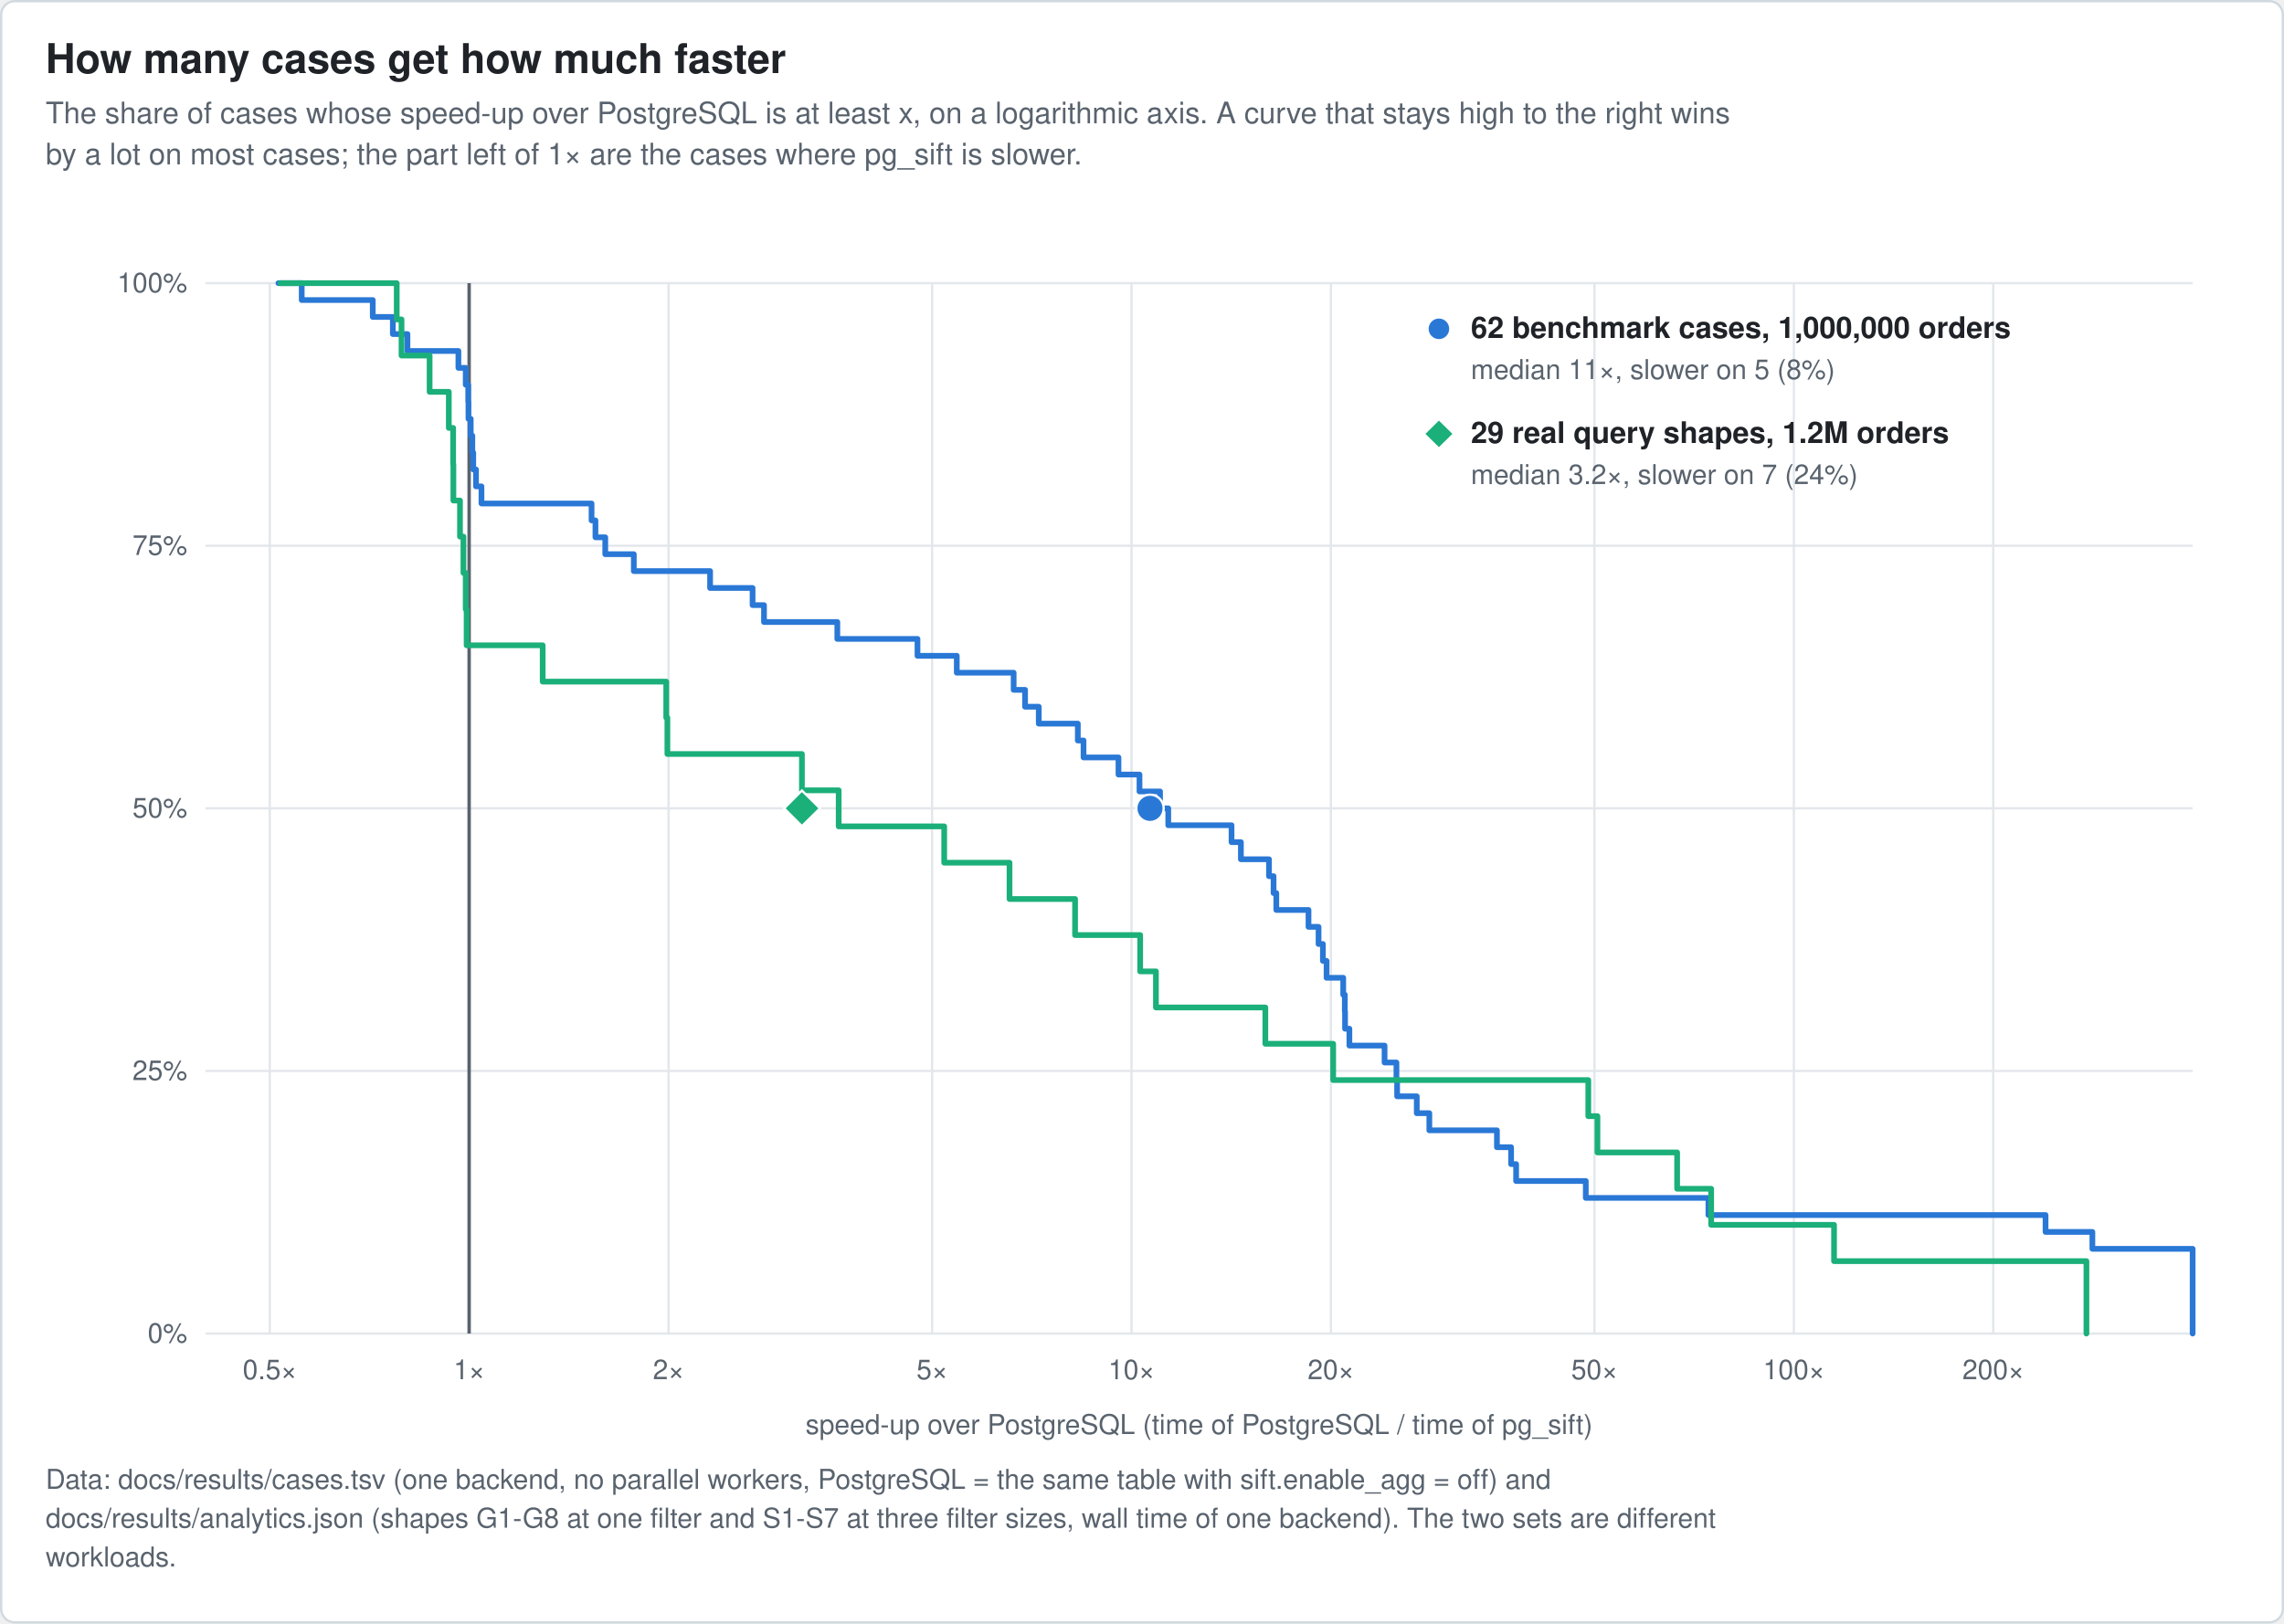
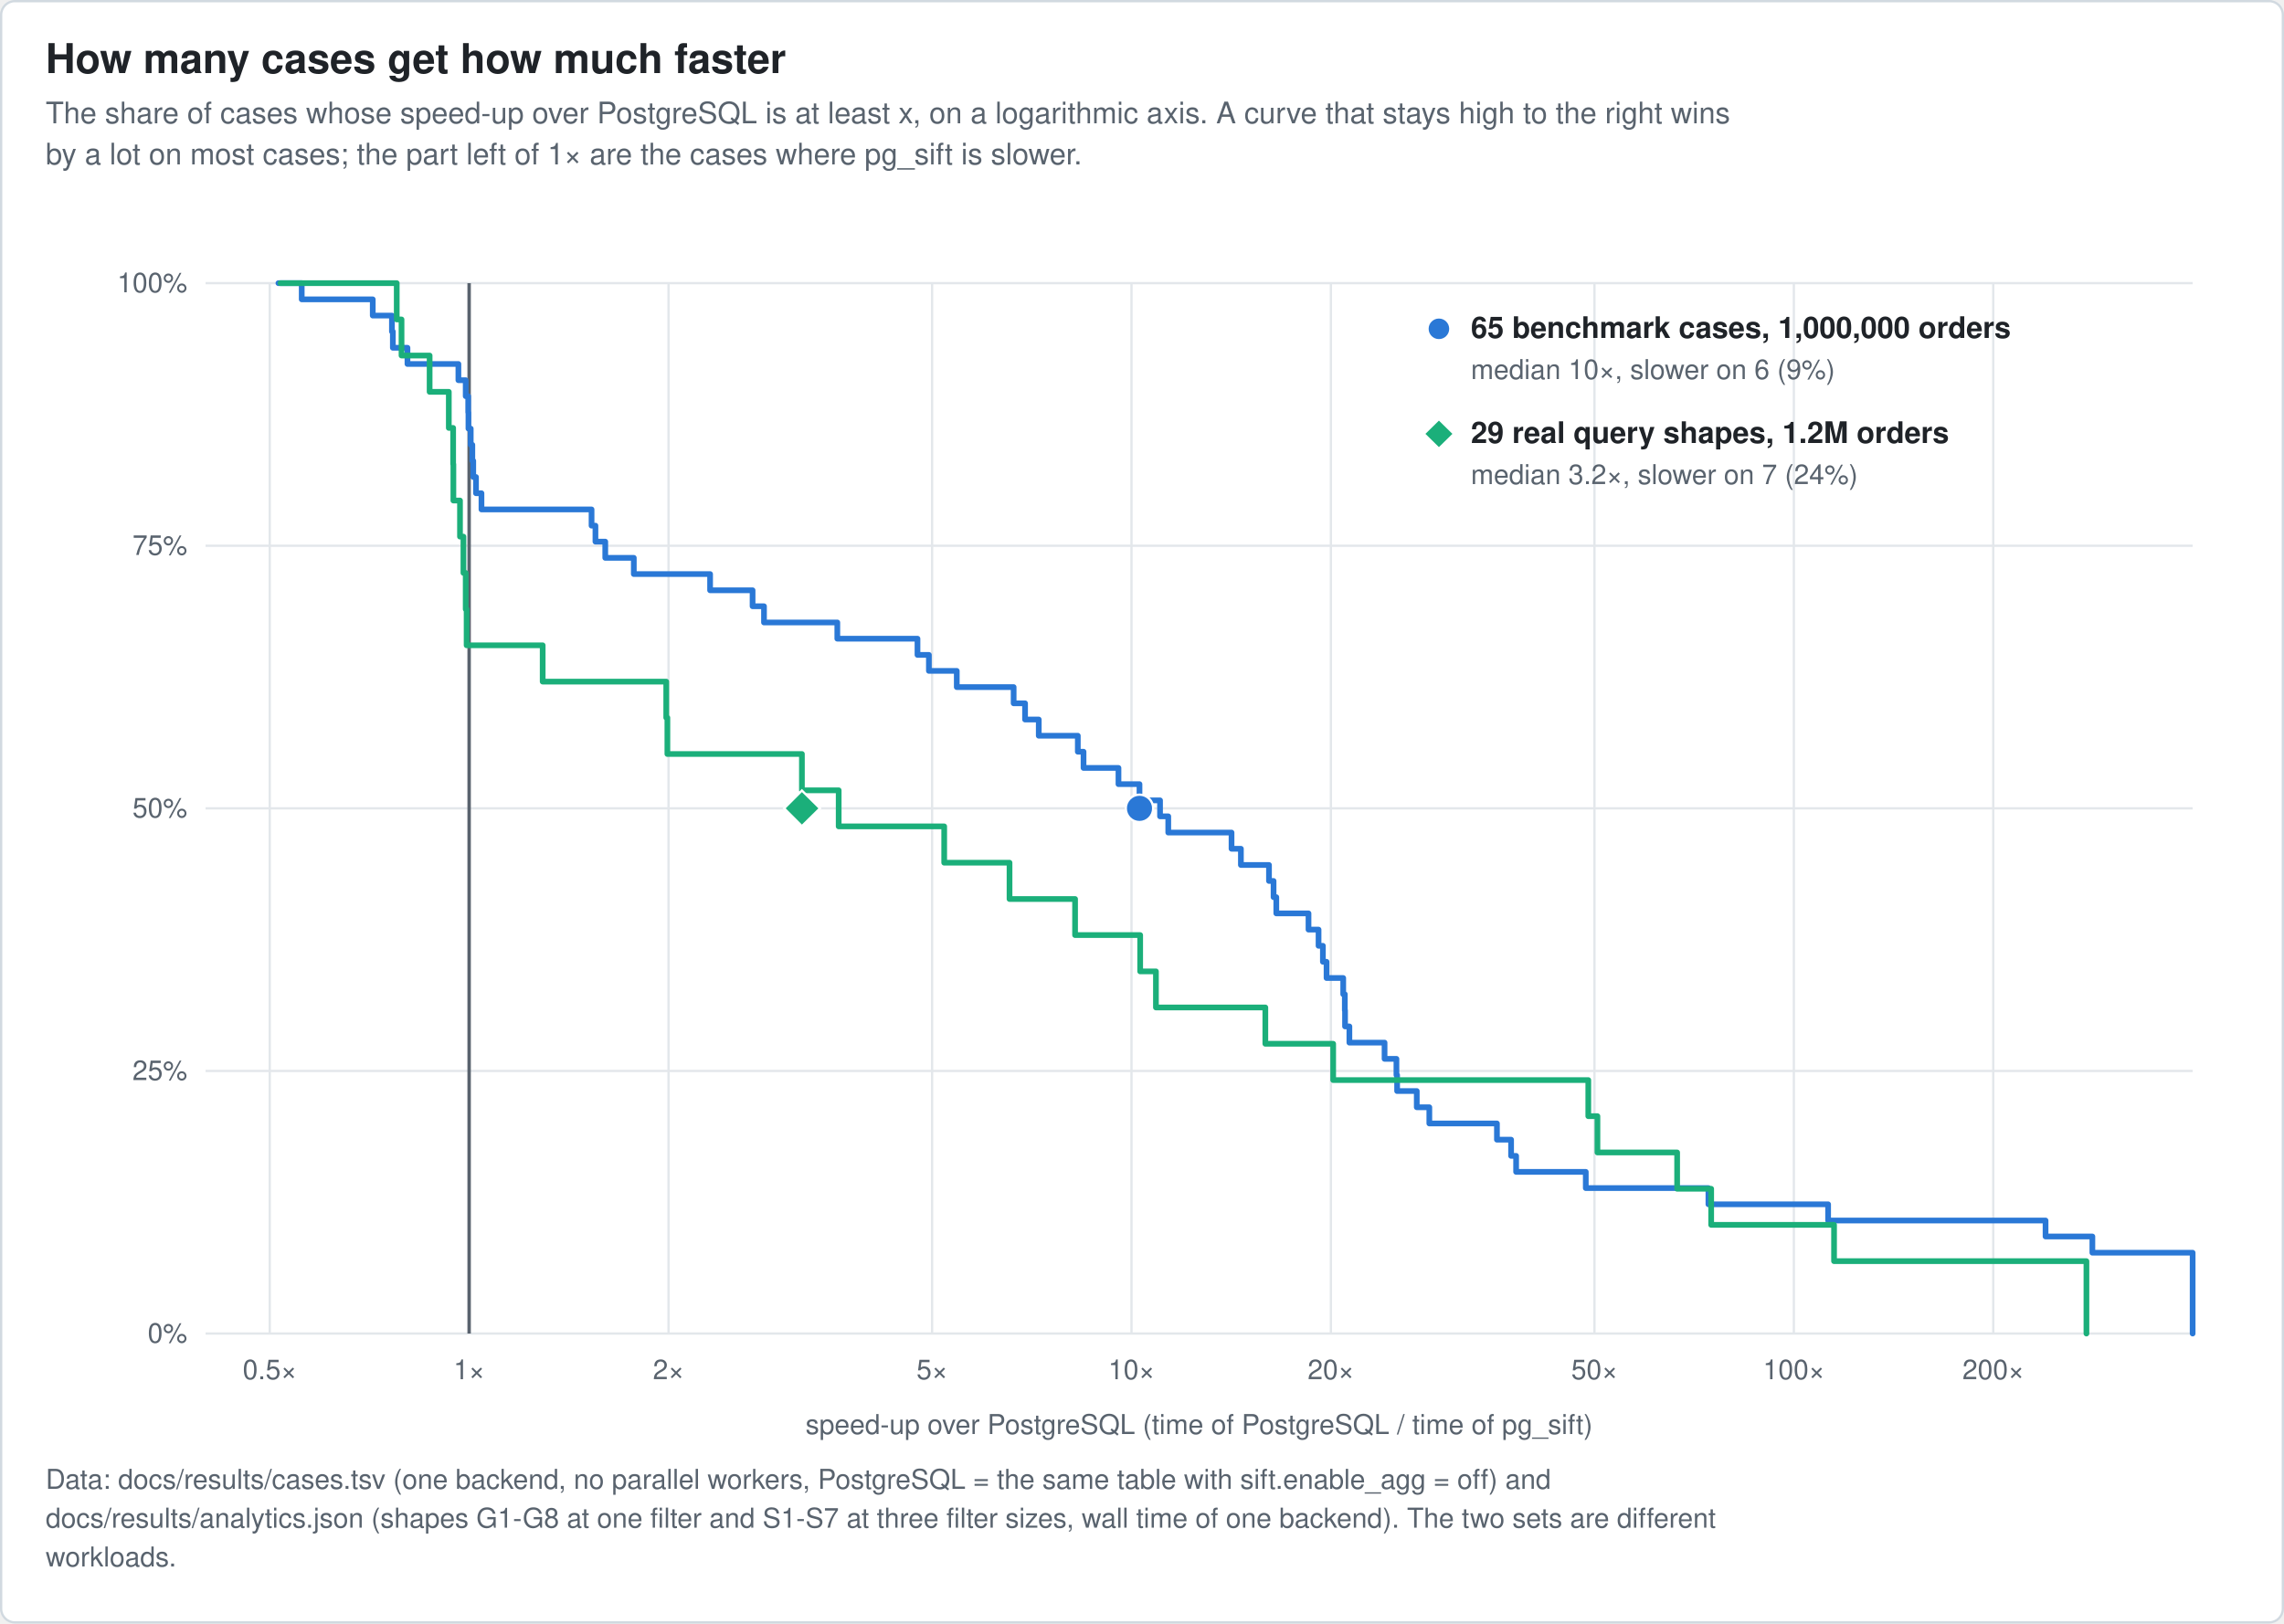
<svg xmlns="http://www.w3.org/2000/svg" width="1000" height="711" viewBox="0 0 1000 711" role="img" aria-labelledby="t d" font-family="Helvetica, Arial, sans-serif">
  <rect x="0.5" y="0.5" width="999" height="710" rx="6" fill="#ffffff" stroke="#d1d9e0" />
  <text x="20" y="32" font-size="18" text-anchor="start" fill="#1f2328" font-weight="bold">How many cases get how much faster</text>
  <text x="20" y="54" font-size="13" text-anchor="start" fill="#59636e">The share of cases whose speed-up over PostgreSQL is at least x, on a logarithmic axis. A curve that stays high to the right wins</text>
  <text x="20" y="72" font-size="13" text-anchor="start" fill="#59636e">by a lot on most cases; the part left of 1× are the cases where pg_sift is slower.</text>
  <line x1="90" y1="584" x2="960" y2="584" stroke="#e3e7eb" stroke-width="1" />
  <text x="82" y="588" font-size="12" text-anchor="end" fill="#59636e">0%</text>
  <line x1="90" y1="469" x2="960" y2="469" stroke="#e3e7eb" stroke-width="1" />
  <text x="82" y="473" font-size="12" text-anchor="end" fill="#59636e">25%</text>
  <line x1="90" y1="354" x2="960" y2="354" stroke="#e3e7eb" stroke-width="1" />
  <text x="82" y="358" font-size="12" text-anchor="end" fill="#59636e">50%</text>
  <line x1="90" y1="239" x2="960" y2="239" stroke="#e3e7eb" stroke-width="1" />
  <text x="82" y="243" font-size="12" text-anchor="end" fill="#59636e">75%</text>
  <line x1="90" y1="124" x2="960" y2="124" stroke="#e3e7eb" stroke-width="1" />
  <text x="82" y="128" font-size="12" text-anchor="end" fill="#59636e">100%</text>
  <line x1="118.1" y1="124" x2="118.1" y2="584" stroke="#e3e7eb" stroke-width="1" />
  <text x="118.1" y="604" font-size="12" text-anchor="middle" fill="#59636e">0.5×</text>
  <line x1="205.4" y1="124" x2="205.4" y2="584" stroke="#59636e" stroke-width="1.5" />
  <text x="205.4" y="604" font-size="12" text-anchor="middle" fill="#59636e">1×</text>
  <line x1="292.7" y1="124" x2="292.7" y2="584" stroke="#e3e7eb" stroke-width="1" />
  <text x="292.7" y="604" font-size="12" text-anchor="middle" fill="#59636e">2×</text>
  <line x1="408.1" y1="124" x2="408.1" y2="584" stroke="#e3e7eb" stroke-width="1" />
  <text x="408.1" y="604" font-size="12" text-anchor="middle" fill="#59636e">5×</text>
  <line x1="495.4" y1="124" x2="495.4" y2="584" stroke="#e3e7eb" stroke-width="1" />
  <text x="495.4" y="604" font-size="12" text-anchor="middle" fill="#59636e">10×</text>
  <line x1="582.7" y1="124" x2="582.7" y2="584" stroke="#e3e7eb" stroke-width="1" />
  <text x="582.7" y="604" font-size="12" text-anchor="middle" fill="#59636e">20×</text>
  <line x1="698.1" y1="124" x2="698.1" y2="584" stroke="#e3e7eb" stroke-width="1" />
  <text x="698.1" y="604" font-size="12" text-anchor="middle" fill="#59636e">50×</text>
  <line x1="785.4" y1="124" x2="785.4" y2="584" stroke="#e3e7eb" stroke-width="1" />
  <text x="785.4" y="604" font-size="12" text-anchor="middle" fill="#59636e">100×</text>
  <line x1="872.7" y1="124" x2="872.7" y2="584" stroke="#e3e7eb" stroke-width="1" />
  <text x="872.7" y="604" font-size="12" text-anchor="middle" fill="#59636e">200×</text>
  <text x="525" y="628" font-size="12" text-anchor="middle" fill="#59636e">speed-up over PostgreSQL (time of PostgreSQL / time of pg_sift)</text>
-   <polyline fill="none" stroke="#2a78d6" stroke-width="2.5" stroke-linejoin="round" stroke-linecap="round" points="121.9,124 121.9,124 121.9,124 132.1,124 132.1,131.4 163.2,131.4 163.2,138.8 172,138.8 172,146.3 178.4,146.3 178.4,153.7 200.7,153.7 200.7,161.1 203.9,161.1 203.9,168.5 205,168.5 205,175.9 205.1,175.9 205.1,183.4 206.1,183.4 206.1,190.8 206.8,190.8 206.8,198.2 207.2,198.2 207.2,205.6 208.4,205.6 208.4,213 210.8,213 210.8,220.5 259,220.5 259,227.9 260.7,227.9 260.7,235.3 265,235.3 265,242.7 277.5,242.7 277.5,250.1 310.9,250.1 310.9,257.5 329.5,257.5 329.5,265 334.5,265 334.5,272.4 366.6,272.4 366.6,279.8 401.7,279.8 401.7,287.2 418.9,287.2 418.9,294.6 443.8,294.6 443.8,302.1 448.8,302.1 448.8,309.5 454.8,309.5 454.8,316.9 471.9,316.9 471.9,324.3 474.4,324.3 474.4,331.7 489.7,331.7 489.7,339.2 498.9,339.2 498.9,346.6 507.9,346.6 507.9,354 511.5,354 511.5,361.4 539.2,361.4 539.2,368.8 543.3,368.8 543.3,376.3 555.6,376.3 555.6,383.7 557.6,383.7 557.6,391.1 558.8,391.1 558.8,398.5 572.9,398.5 572.9,405.9 577.3,405.9 577.3,413.4 579.2,413.4 579.2,420.8 580.8,420.8 580.8,428.2 588.1,428.2 588.1,435.6 588.8,435.6 588.8,443 588.9,443 588.9,450.5 590.8,450.5 590.8,457.9 606.2,457.9 606.2,465.3 611.4,465.3 611.4,472.7 611.7,472.7 611.7,480.1 620.3,480.1 620.3,487.5 625.8,487.5 625.8,495 655.4,495 655.4,502.4 661.6,502.4 661.6,509.8 663.8,509.8 663.8,517.2 694.3,517.2 694.3,524.6 748,524.6 748,532.1 895.6,532.1 895.6,539.5 916.1,539.5 916.1,546.9 960,546.9 960,554.3 960,554.3 960,561.7 960,561.7 960,569.2 960,569.2 960,576.6 960,584" />
-   <circle cx="503.5" cy="354" r="5.5" fill="#2a78d6" stroke="#ffffff" stroke-width="2" paint-order="stroke" />
+   <polyline fill="none" stroke="#2a78d6" stroke-width="2.5" stroke-linejoin="round" stroke-linecap="round" points="121.9,124 121.9,124 121.9,124 132.1,124 132.1,131.1 163.2,131.1 163.2,138.2 171.6,138.2 171.6,145.2 172,145.2 172,152.3 178.4,152.3 178.4,159.4 200.7,159.4 200.7,166.5 203.9,166.5 203.9,173.5 205,173.5 205,180.6 205.1,180.6 205.1,187.7 206.1,187.7 206.1,194.8 206.8,194.8 206.8,201.8 207.2,201.8 207.2,208.9 208.4,208.9 208.4,216 210.8,216 210.8,223.1 259,223.1 259,230.2 260.7,230.2 260.7,237.2 265,237.2 265,244.3 277.5,244.3 277.5,251.4 310.9,251.4 310.9,258.5 329.5,258.5 329.5,265.5 334.5,265.5 334.5,272.6 366.6,272.6 366.6,279.7 401.7,279.7 401.7,286.8 406.7,286.8 406.7,293.8 418.9,293.8 418.9,300.9 443.8,300.9 443.8,308 448.8,308 448.8,315.1 454.8,315.1 454.8,322.2 471.9,322.2 471.9,329.2 474.4,329.2 474.4,336.3 489.7,336.3 489.7,343.4 498.9,343.4 498.9,350.5 507.9,350.5 507.9,357.5 511.5,357.5 511.5,364.6 539.2,364.6 539.2,371.7 543.3,371.7 543.3,378.8 555.6,378.8 555.6,385.8 557.6,385.8 557.6,392.9 558.8,392.9 558.8,400 572.9,400 572.9,407.1 577.3,407.1 577.3,414.2 579.2,414.2 579.2,421.2 580.8,421.2 580.8,428.3 588.1,428.3 588.1,435.4 588.8,435.4 588.8,442.5 588.9,442.5 588.9,449.5 590.8,449.5 590.8,456.6 606.2,456.6 606.2,463.7 611.4,463.7 611.4,470.8 611.7,470.8 611.7,477.8 620.3,477.8 620.3,484.9 625.8,484.9 625.8,492 655.4,492 655.4,499.1 661.6,499.1 661.6,506.2 663.8,506.2 663.8,513.2 694.3,513.2 694.3,520.3 748,520.3 748,527.4 800.4,527.4 800.4,534.5 895.6,534.5 895.6,541.5 916.1,541.5 916.1,548.6 960,548.6 960,555.7 960,555.7 960,562.8 960,562.8 960,569.8 960,569.8 960,576.9 960,584" />
+   <circle cx="498.9" cy="354" r="5.5" fill="#2a78d6" stroke="#ffffff" stroke-width="2" paint-order="stroke" />
  <circle cx="630" cy="144" r="4.5" fill="#2a78d6" stroke="#ffffff" stroke-width="2" paint-order="stroke" />
-   <text x="644" y="148" font-size="13" text-anchor="start" fill="#1f2328" font-weight="bold">62 benchmark cases, 1,000,000 orders</text>
-   <text x="644" y="166" font-size="12" text-anchor="start" fill="#59636e">median 11×, slower on 5 (8%)</text>
+   <text x="644" y="148" font-size="13" text-anchor="start" fill="#1f2328" font-weight="bold">65 benchmark cases, 1,000,000 orders</text>
+   <text x="644" y="166" font-size="12" text-anchor="start" fill="#59636e">median 10×, slower on 6 (9%)</text>
  <polyline fill="none" stroke="#1baf7a" stroke-width="2.5" stroke-linejoin="round" stroke-linecap="round" points="122.8,124 122.8,124 122.8,124 173.7,124 173.7,139.9 175.8,139.9 175.8,155.7 188.1,155.7 188.1,171.6 196.5,171.6 196.5,187.4 198.4,187.4 198.4,203.3 198.5,203.3 198.5,219.2 201.4,219.2 201.4,235 202.9,235 202.9,250.9 203.9,250.9 203.9,266.8 204.3,266.8 204.3,282.6 237.6,282.6 237.6,298.5 291.7,298.5 291.7,314.3 292.2,314.3 292.2,330.2 351.1,330.2 351.1,346.1 367.2,346.1 367.2,361.9 413.4,361.9 413.4,377.8 442,377.8 442,393.7 470.7,393.7 470.7,409.5 499.2,409.5 499.2,425.4 506.1,425.4 506.1,441.2 554,441.2 554,457.1 583.7,457.1 583.7,473 695.4,473 695.4,488.8 699.4,488.8 699.4,504.7 734.3,504.7 734.3,520.6 749.2,520.6 749.2,536.4 803,536.4 803,552.3 913.5,552.3 913.5,568.1 913.5,584" />
  <polygon points="351.1,346.9 358.3,354 351.1,361.1 344,354" fill="#1baf7a" stroke="#ffffff" stroke-width="2" paint-order="stroke" />
  <polygon points="630,184.2 635.9,190 630,195.8 624.1,190" fill="#1baf7a" stroke="#ffffff" stroke-width="2" paint-order="stroke" />
  <text x="644" y="194" font-size="13" text-anchor="start" fill="#1f2328" font-weight="bold">29 real query shapes, 1.2M orders</text>
  <text x="644" y="212" font-size="12" text-anchor="start" fill="#59636e">median 3.2×, slower on 7 (24%)</text>
  <text x="20" y="652" font-size="12" text-anchor="start" fill="#59636e">Data: docs/results/cases.tsv (one backend, no parallel workers, PostgreSQL = the same table with sift.enable_agg = off) and</text>
  <text x="20" y="669" font-size="12" text-anchor="start" fill="#59636e">docs/results/analytics.json (shapes G1-G8 at one filter and S1-S7 at three filter sizes, wall time of one backend). The two sets are different</text>
  <text x="20" y="686" font-size="12" text-anchor="start" fill="#59636e">workloads.</text>
</svg>
